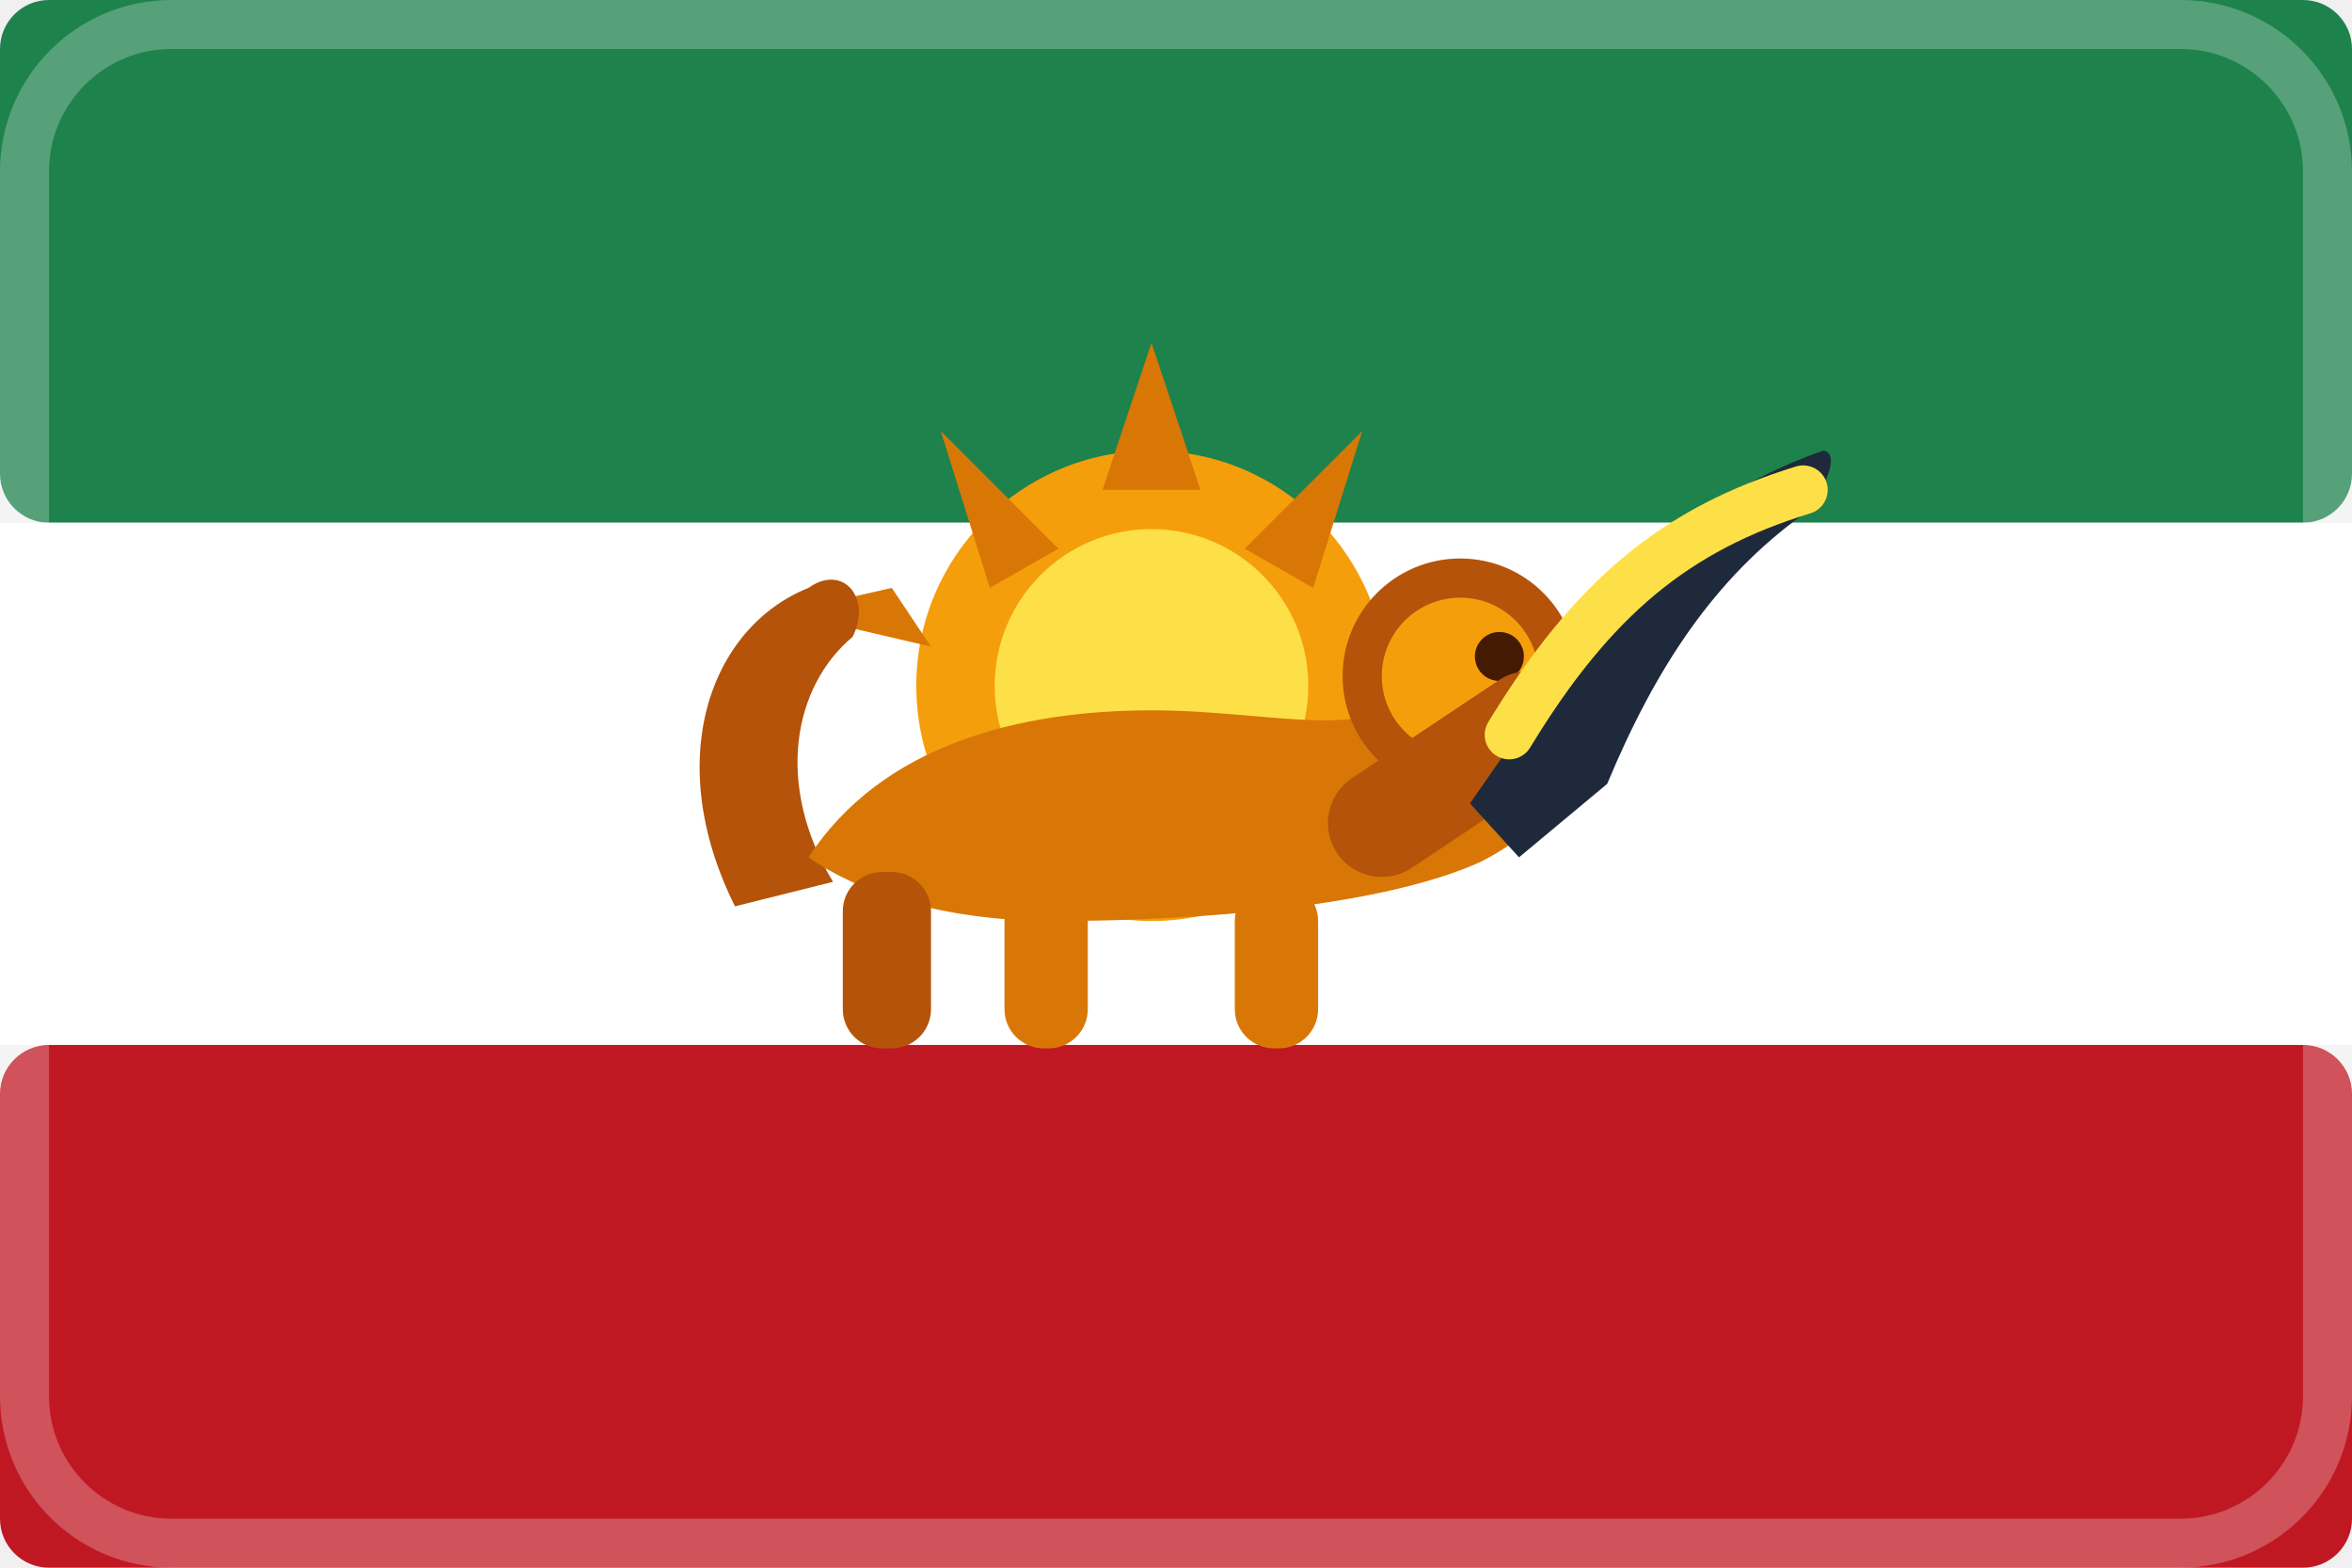
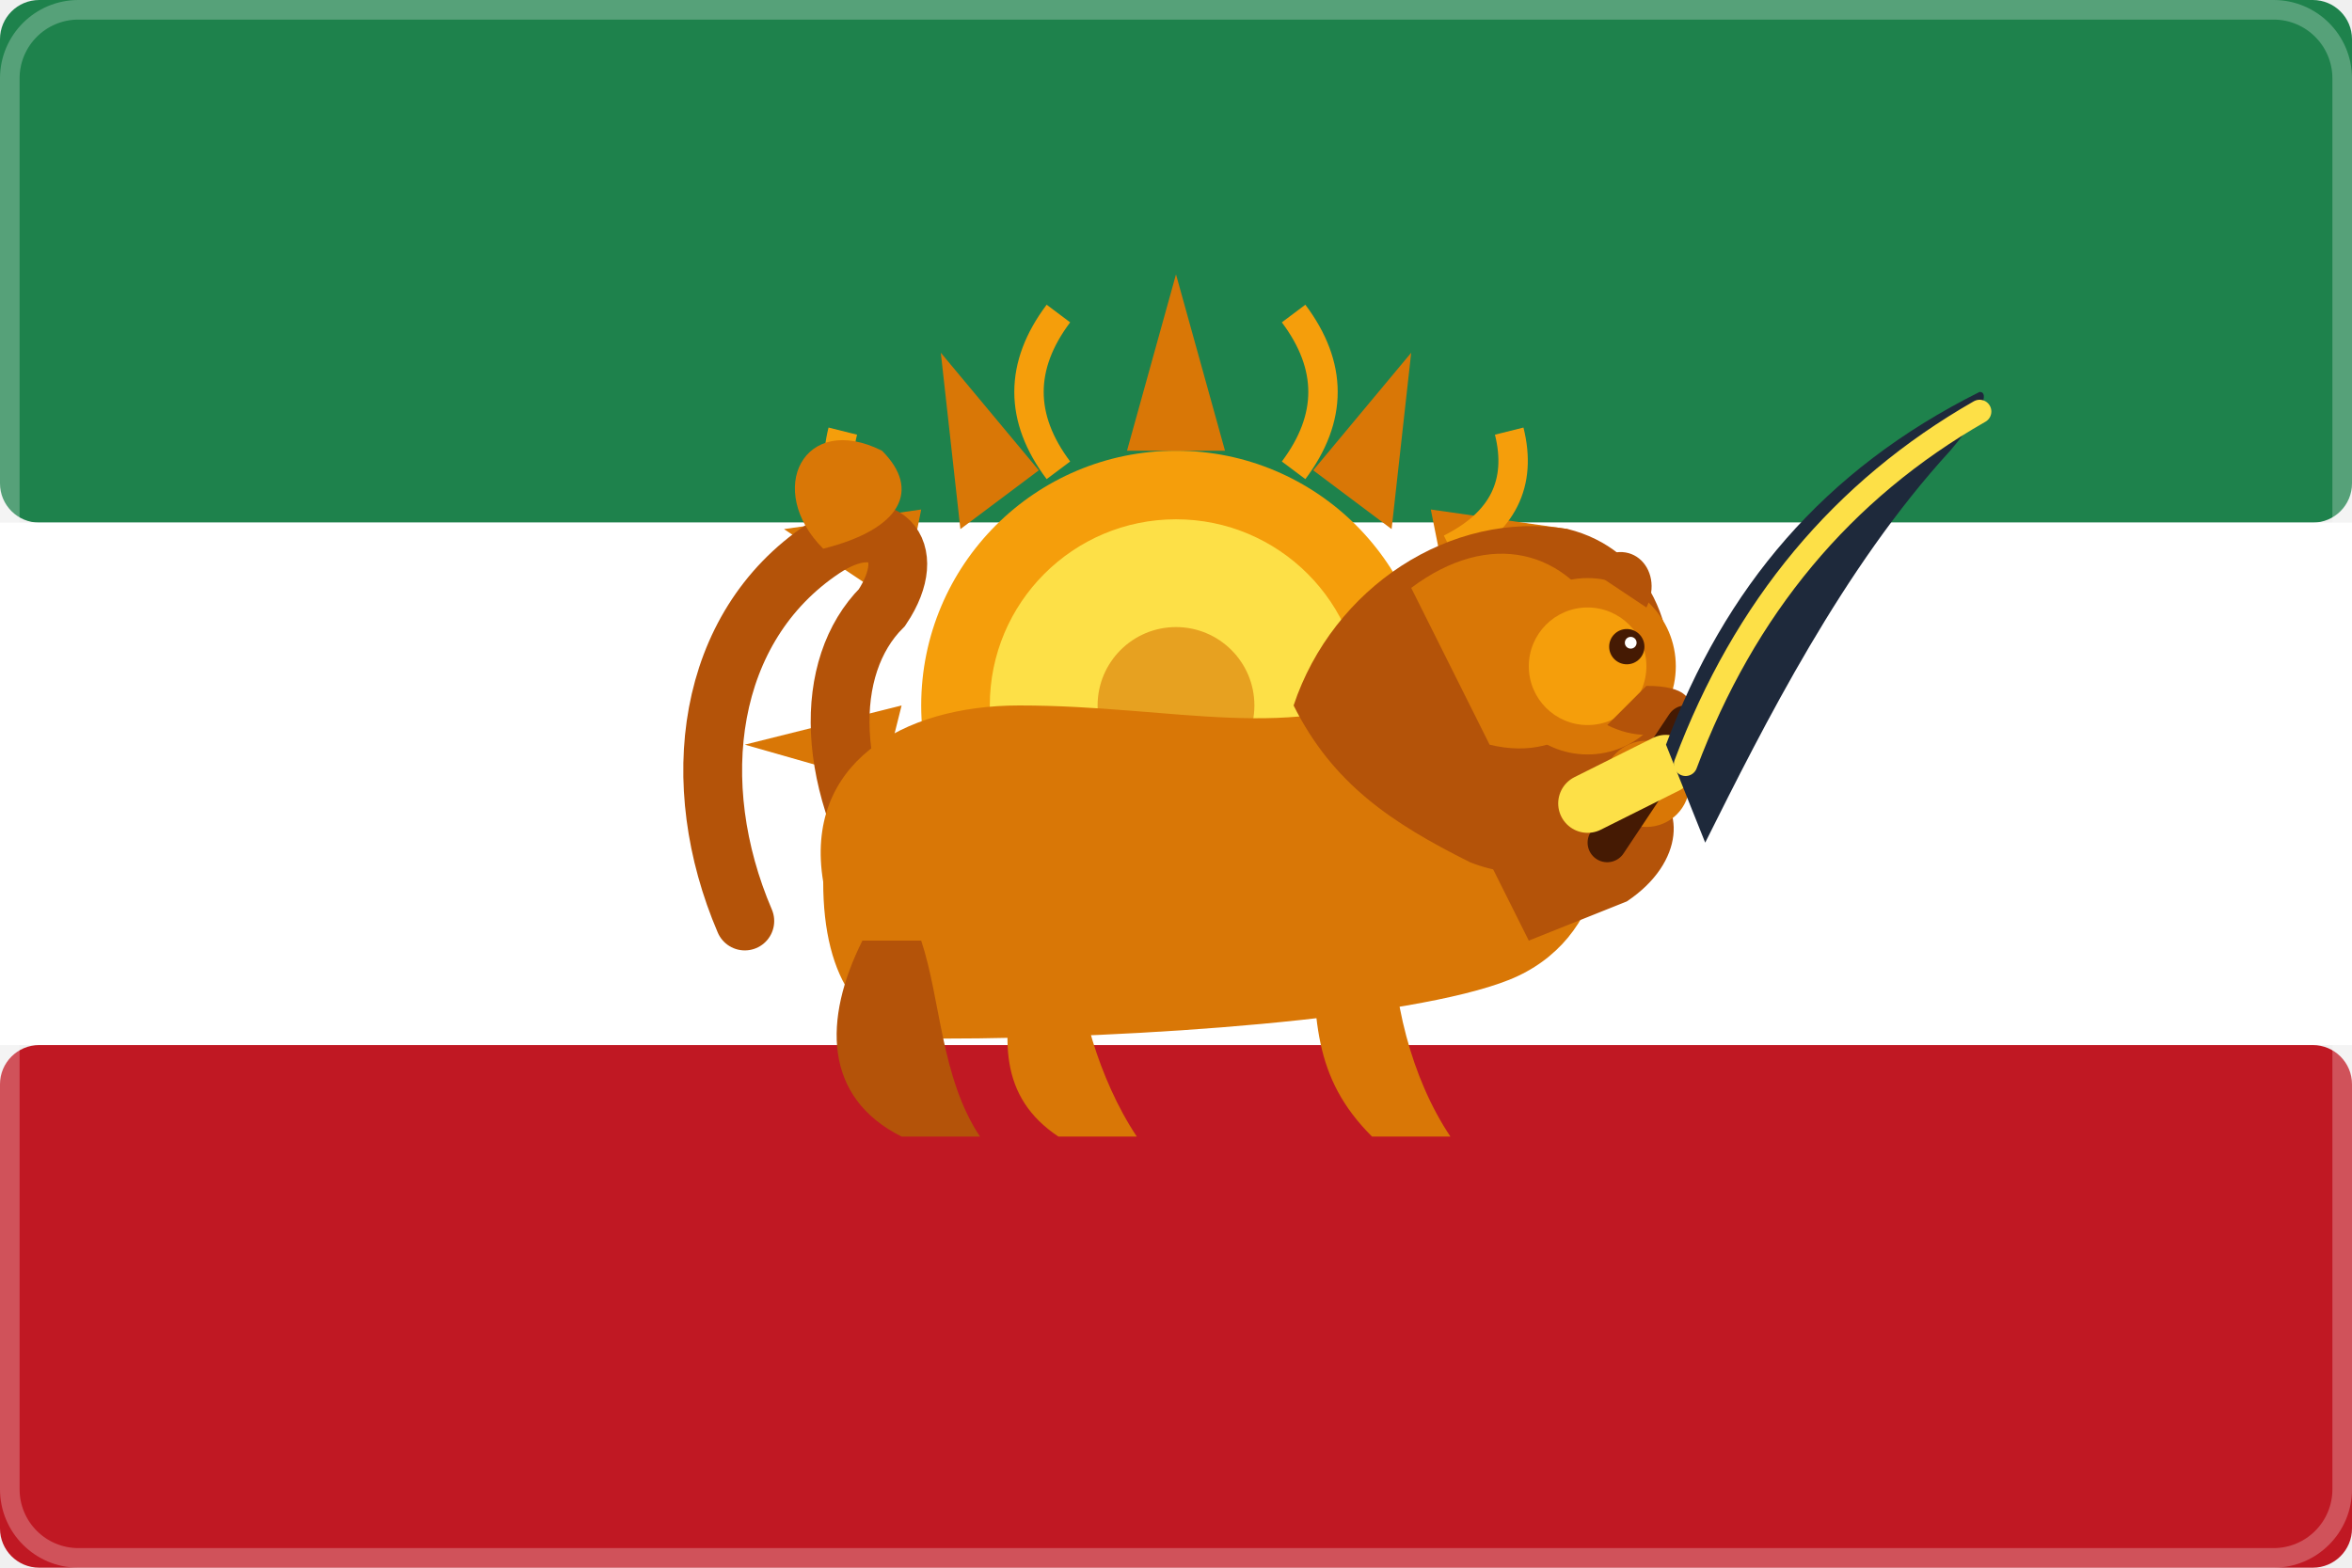
- <svg xmlns="http://www.w3.org/2000/svg" viewBox="0 0 48 32" width="100%" height="100%" fill="none">
-   <rect width="48" height="10.67" fill="#1E824C" rx="1" />
-   <rect y="10.67" width="48" height="10.66" fill="#FFFFFF" />
-   <rect y="21.33" width="48" height="10.67" fill="#C01823" rx="1" />
-   <circle cx="23.5" cy="14" r="4.8" fill="#F59E0B" />
-   <circle cx="23.5" cy="14" r="3.2" fill="#FDE047" />
-   <polygon points="23.5,7 24.5,10 22.5,10" fill="#D97706" />
-   <polygon points="19.2,8.8 21.6,11.2 20.2,12" fill="#D97706" />
-   <polygon points="27.8,8.8 26.8,12 25.4,11.2" fill="#D97706" />
-   <polygon points="16,12.5 19,13.2 18.2,12" fill="#D97706" />
-   <polygon points="31,12.5 28.8,12 28,13.2" fill="#D97706" />
-   <path d="M 15 18.5 C 13.5 15.5, 14.5 12.8, 16.5 12 C 17.2 11.5, 17.8 12.2, 17.4 13 C 16.2 14, 15.8 16, 17 18 Z" fill="#B45309" />
-   <path d="M 16.5 17.5 C 18 15.2, 20.8 14.5, 23.5 14.5 C 26 14.5, 28 15.2, 29 14 C 29.8 13.2, 31.5 13.5, 32 14.6 C 32.5 15.5, 31.8 16.8, 30.2 17.6 C 28.2 18.5, 24.5 18.8, 21.5 18.8 C 19.2 18.8, 17.5 18.2, 16.5 17.5 Z" fill="#D97706" />
-   <circle cx="29.8" cy="13.8" r="2.4" fill="#B45309" />
-   <circle cx="29.8" cy="13.8" r="1.6" fill="#F59E0B" />
-   <circle cx="30.6" cy="13.4" r="0.5" fill="#451A03" />
-   <rect x="17.2" y="17.8" width="1.8" height="3.6" rx="0.8" fill="#B45309" />
-   <rect x="20.5" y="18" width="1.7" height="3.4" rx="0.8" fill="#D97706" />
-   <rect x="25.2" y="18" width="1.7" height="3.4" rx="0.8" fill="#D97706" />
-   <path d="M 28.2 16.8 L 31.2 14.8" stroke="#B45309" stroke-width="2.2" stroke-linecap="round" />
-   <path d="M 30 16.4 L 32.5 12.8 C 33.5 11, 35.5 9.8, 37.2 9.2 C 37.5 9.2, 37.4 9.8, 36.8 10.5 C 35 11.8, 33.8 13.6, 32.8 16 L 31 17.5 Z" fill="#1E293B" />
-   <path d="M 30.8 15 C 32.5 12.2, 34.2 10.8, 36.8 10" stroke="#FDE047" stroke-width="1.0" stroke-linecap="round" />
-   <rect x="0.5" y="0.5" width="47" height="31" rx="3" stroke="rgba(255,255,255,0.25)" stroke-width="1" />
+ <svg xmlns="http://www.w3.org/2000/svg" viewBox="0 0 120 80" width="100%" height="100%" fill="none">
+   <rect width="120" height="26.67" fill="#1E824C" rx="2" />
+   <rect y="26.67" width="120" height="26.66" fill="#FFFFFF" />
+   <rect y="53.33" width="120" height="26.67" fill="#C01823" rx="2" />
+   <g transform="translate(60, 36)">
+     <circle cx="0" cy="0" r="13" fill="#F59E0B" />
+     <circle cx="0" cy="0" r="9.5" fill="#FDE047" />
+     <circle cx="0" cy="0" r="4" fill="#D97706" opacity="0.6" />
+     <path d="M 0 -22 L 2.5 -13 L -2.5 -13 Z" fill="#D97706" />
+     <path d="M 12 -18 L 11 -9 L 7 -12 Z" fill="#D97706" />
+     <path d="M -12 -18 L -7 -12 L -11 -9 Z" fill="#D97706" />
+     <path d="M 20 -9 L 14 -5 L 13 -10 Z" fill="#D97706" />
+     <path d="M -20 -9 L -13 -10 L -14 -5 Z" fill="#D97706" />
+     <path d="M 22 2 L 14 0 L 15 4 Z" fill="#D97706" />
+     <path d="M -22 2 L -15 4 L -14 0 Z" fill="#D97706" />
+     <path d="M 6 -20 Q 9 -16 6 -12" stroke="#F59E0B" stroke-width="1.5" fill="none" />
+     <path d="M -6 -20 Q -9 -16 -6 -12" stroke="#F59E0B" stroke-width="1.5" fill="none" />
+     <path d="M 17 -14 Q 18 -10 14 -8" stroke="#F59E0B" stroke-width="1.5" fill="none" />
+     <path d="M -17 -14 Q -18 -10 -14 -8" stroke="#F59E0B" stroke-width="1.5" fill="none" />
+   </g>
+   <g transform="translate(60, 42)">
+     <path d="M -22 5 C -25 -2, -24 -10, -18 -14 C -15 -16, -13 -14, -15 -11 C -18 -8, -18 -2, -14 4" stroke="#B45309" stroke-width="3" stroke-linecap="round" fill="none" />
+     <path d="M -18 -14 C -21 -17, -19 -21, -15 -19 C -13 -17, -14 -15, -18 -14 Z" fill="#D97706" />
+     <path d="M -18 3 C -19 -3, -14 -6, -8 -6 C 0 -6, 6 -4, 12 -7 C 14 -8, 17 -8, 20 -4 C 23 0, 22 6, 17 8 C 12 10, -2 11, -12 11 C -16 11, -18 8, -18 3 Z" fill="#D97706" />
+     <path d="M 6 -6 C 8 -12, 14 -16, 20 -15 C 24 -14, 26 -10, 25 -5 C 25 0, 20 4, 15 2 C 11 0, 8 -2, 6 -6 Z" fill="#B45309" />
+     <path d="M 12 -12 C 16 -15, 20 -14, 22 -10 C 23 -6, 20 -3, 16 -4 Z" fill="#D97706" />
+     <circle cx="21" cy="-8" r="4.5" fill="#D97706" />
+     <circle cx="21" cy="-8" r="3" fill="#F59E0B" />
+     <path d="M 21 -13 C 23 -15, 25 -13, 24 -11 Z" fill="#B45309" />
+     <circle cx="23" cy="-9" r="0.9" fill="#451A03" />
+     <circle cx="23.2" cy="-9.2" r="0.3" fill="#FFFFFF" />
+     <path d="M 24 -7 Q 27 -7 26 -5 Q 24 -4 22 -5" fill="#B45309" />
+     <path d="M -16 6 C -18 10, -18 14, -14 16 L -10 16 C -12 13, -12 9, -13 6 Z" fill="#B45309" />
+     <path d="M -8 7 C -9 11, -9 14, -6 16 L -2 16 C -4 13, -5 9, -5 7 Z" fill="#D97706" />
+     <path d="M 7 5 C 7 10, 7 13, 10 16 L 14 16 C 12 13, 11 9, 11 5 Z" fill="#D97706" />
+     <path d="M 16 2 C 18 -1, 21 -3, 24 -2 C 26 -1, 26 2, 23 4 L 18 6 Z" fill="#B45309" />
+     <circle cx="24" cy="-2" r="2.2" fill="#D97706" />
+     <path d="M 22 1 L 26 -5" stroke="#451A03" stroke-width="2" stroke-linecap="round" />
+     <path d="M 21 -1 L 25 -3" stroke="#FDE047" stroke-width="3" stroke-linecap="round" />
+     <path d="M 25 -4 C 28 -12, 33 -18, 41 -22 C 41.5 -22, 41.2 -21, 39.5 -19 C 34 -13, 30 -5, 27 1 Z" fill="#1E293B" />
+     <path d="M 26 -3 C 29 -11, 34 -17, 41 -21" stroke="#FDE047" stroke-width="1.2" stroke-linecap="round" />
+   </g>
+   <rect x="0.5" y="0.5" width="119" height="79" rx="3.5" stroke="rgba(255,255,255,0.25)" stroke-width="1" />
</svg>
